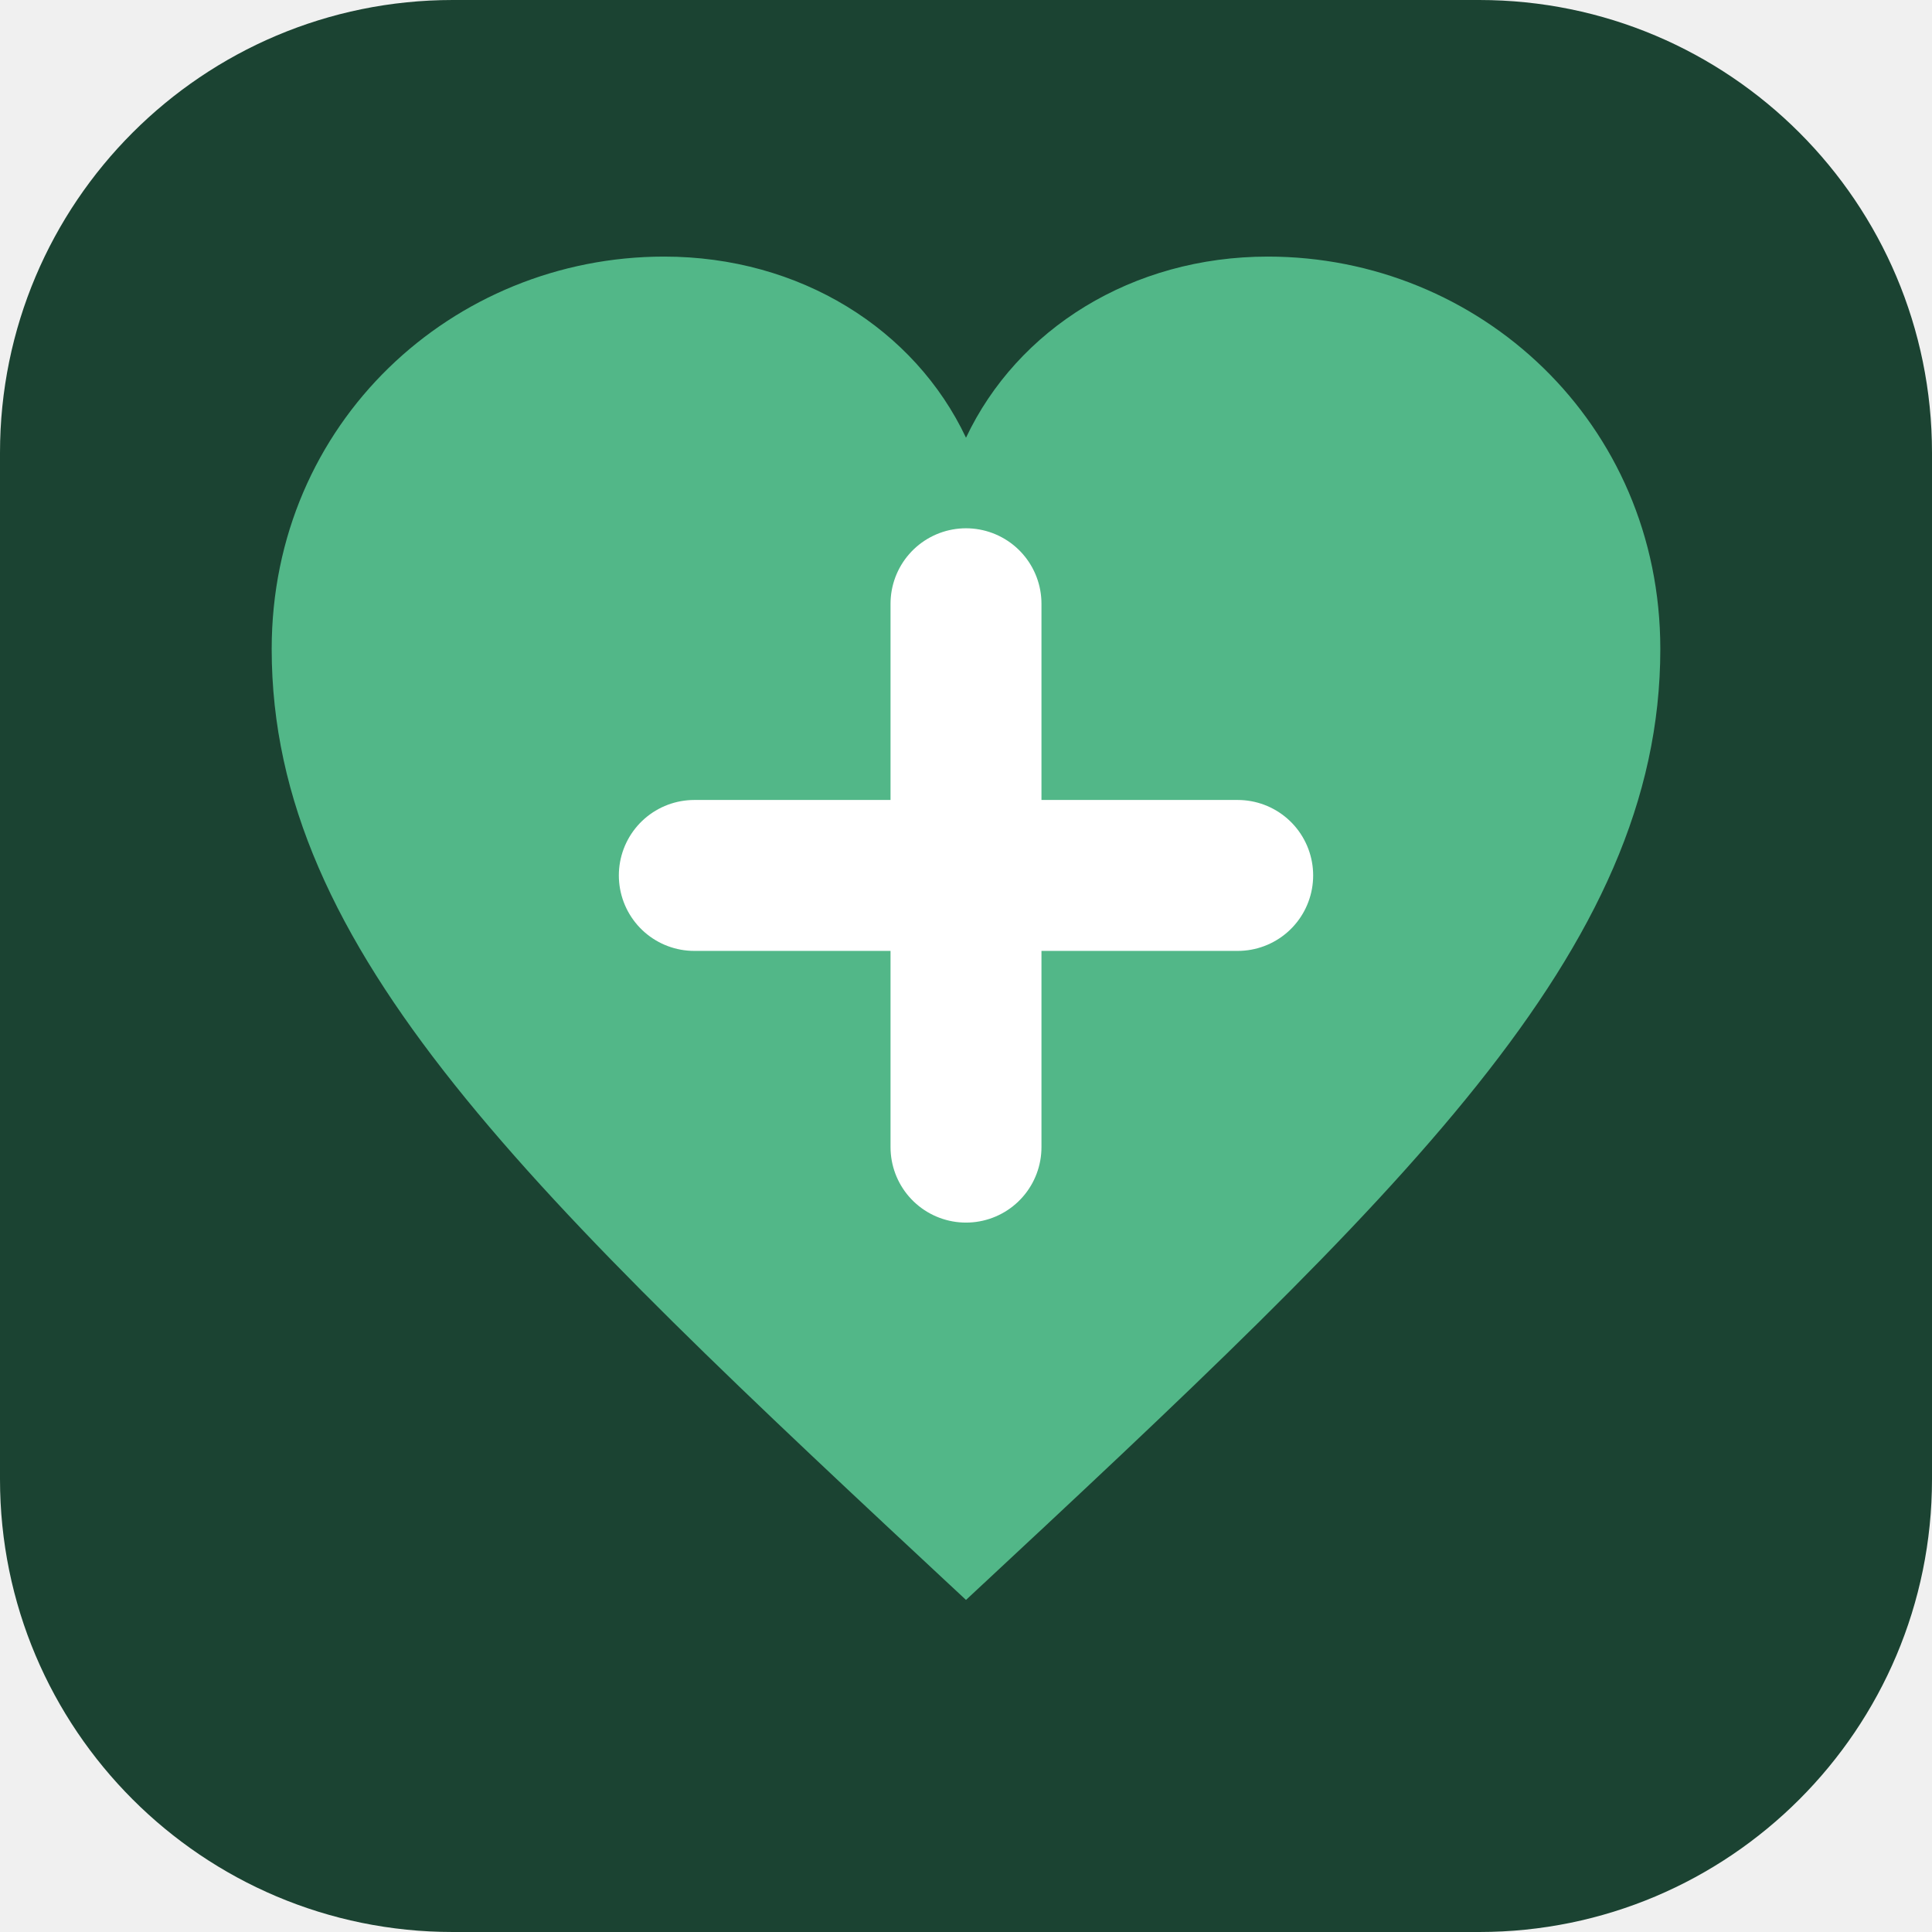
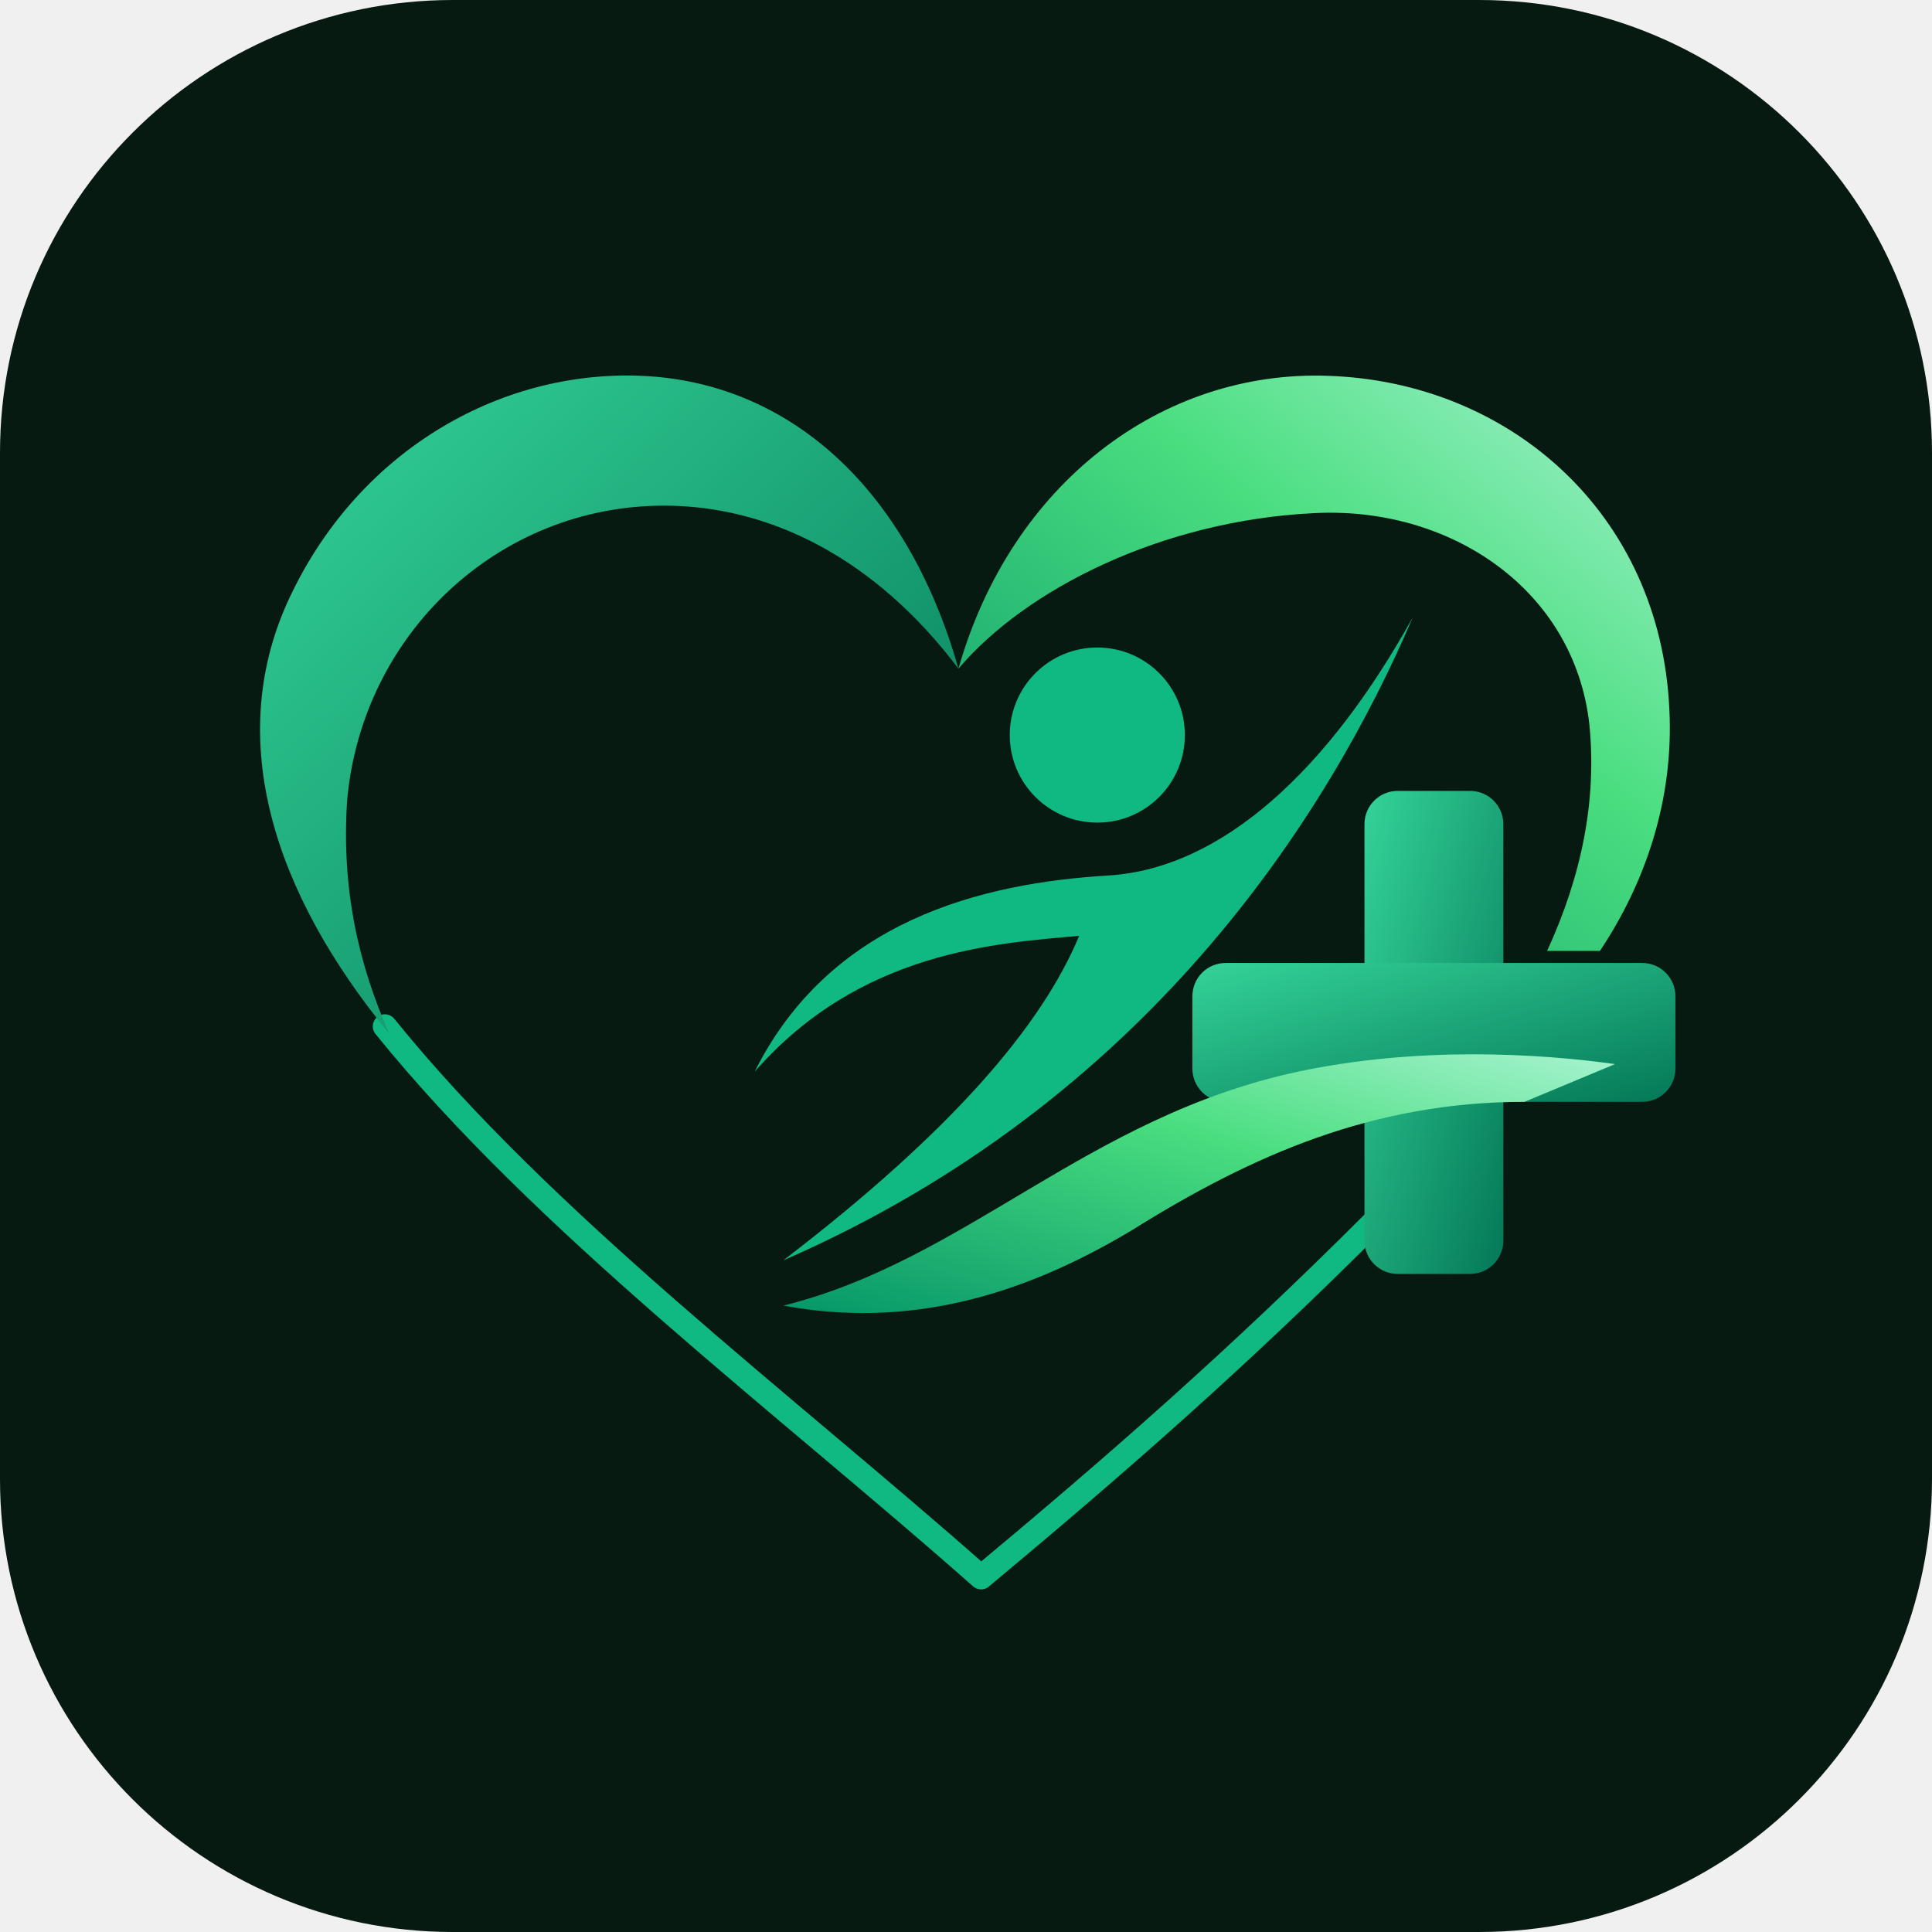
<svg xmlns="http://www.w3.org/2000/svg" viewBox="0 0 64 64">
-   <rect width="64" height="64" rx="15" fill="#1B4332" />
-   <path d="M32 53C17.5 39.5 9 31.5 9 21.5 9 14 15 8.5 22 8.5c4.5 0 8.300 2.400 10 6 1.700-3.600 5.500-6 10-6 7 0 13 5.500 13 13 0 10-8.500 18-23 31.500z" fill="#52B788" />
-   <path d="M32 20v18M23 29h18" fill="none" stroke="#fff" stroke-width="5" stroke-linecap="round" />
+   <defs>
+     <linearGradient id="lg-a" x1="0" y1="0" x2="1" y2="1">
+       <stop offset="0" stop-color="#34d399" />
+       <stop offset="1" stop-color="#047857" />
+     </linearGradient>
+     <linearGradient id="lg-b" x1="0" y1="1" x2="1" y2="0">
+       <stop offset="0" stop-color="#059669" />
+       <stop offset=".6" stop-color="#4ade80" />
+       <stop offset="1" stop-color="#a7f3d0" />
+     </linearGradient>
+   </defs>
+   <rect width="64" height="64" rx="15" fill="#071a12" />
+   <g transform="translate(7 10.500) scale(.5)">
+     <path fill="none" stroke="#10b981" stroke-width="1.6" stroke-linecap="round" stroke-linejoin="round" d="M11.5 47C22 60 38 72 51 83.5C60 76 68 69 77 60" />
+     <path fill="url(#lg-a)" d="M11.8 47.5C4 38 1 28 5 19C9.5 9 19 3.5 28.5 3.9C38 4.3 46 11 49.5 23.3C44 16 37 12.5 30 12.5C19 12.5 10 21 9 32C8.6 38 9.8 43 11.8 47.5Z" />
+     <path fill="url(#lg-b)" d="M49.5 23.3C53 11 63 3.5 74 3.9C86 4.3 96 13 96.6 26C96.9 32 95 37.5 92 42L88.5 42C90.8 37 91.8 32 91.3 27C90.3 18 82 12.5 73 13C63 13.5 54 18 49.5 23.3Z" />
+     <circle fill="#10b981" cx="58.7" cy="27.7" r="5.8" />
+     <path fill="#10b981" d="M79.6 19.9C74 33 62 52 37.9 62.5C49 54 55 47 57.5 41C52 41.5 43 42 36 50C41 40 51 37.5 59.500 37C67 36.5 74 30 79.6 19.9Z" />
+     <rect fill="url(#lg-a)" x="76.4" y="31.4" width="9.2" height="32" rx="2.2" />
+     <rect fill="url(#lg-a)" x="65" y="42.8" width="32" height="9.2" rx="2.2" />
+     <path fill="url(#lg-b)" d="M37.9 65.5C50 62.5 58 53 72 50C80 48.3 88 48.8 93 49.5L87 52C77 52 69 55.5 61 60.5C53.5 65 46 67 37.9 65.500Z" />
+   </g>
</svg>
